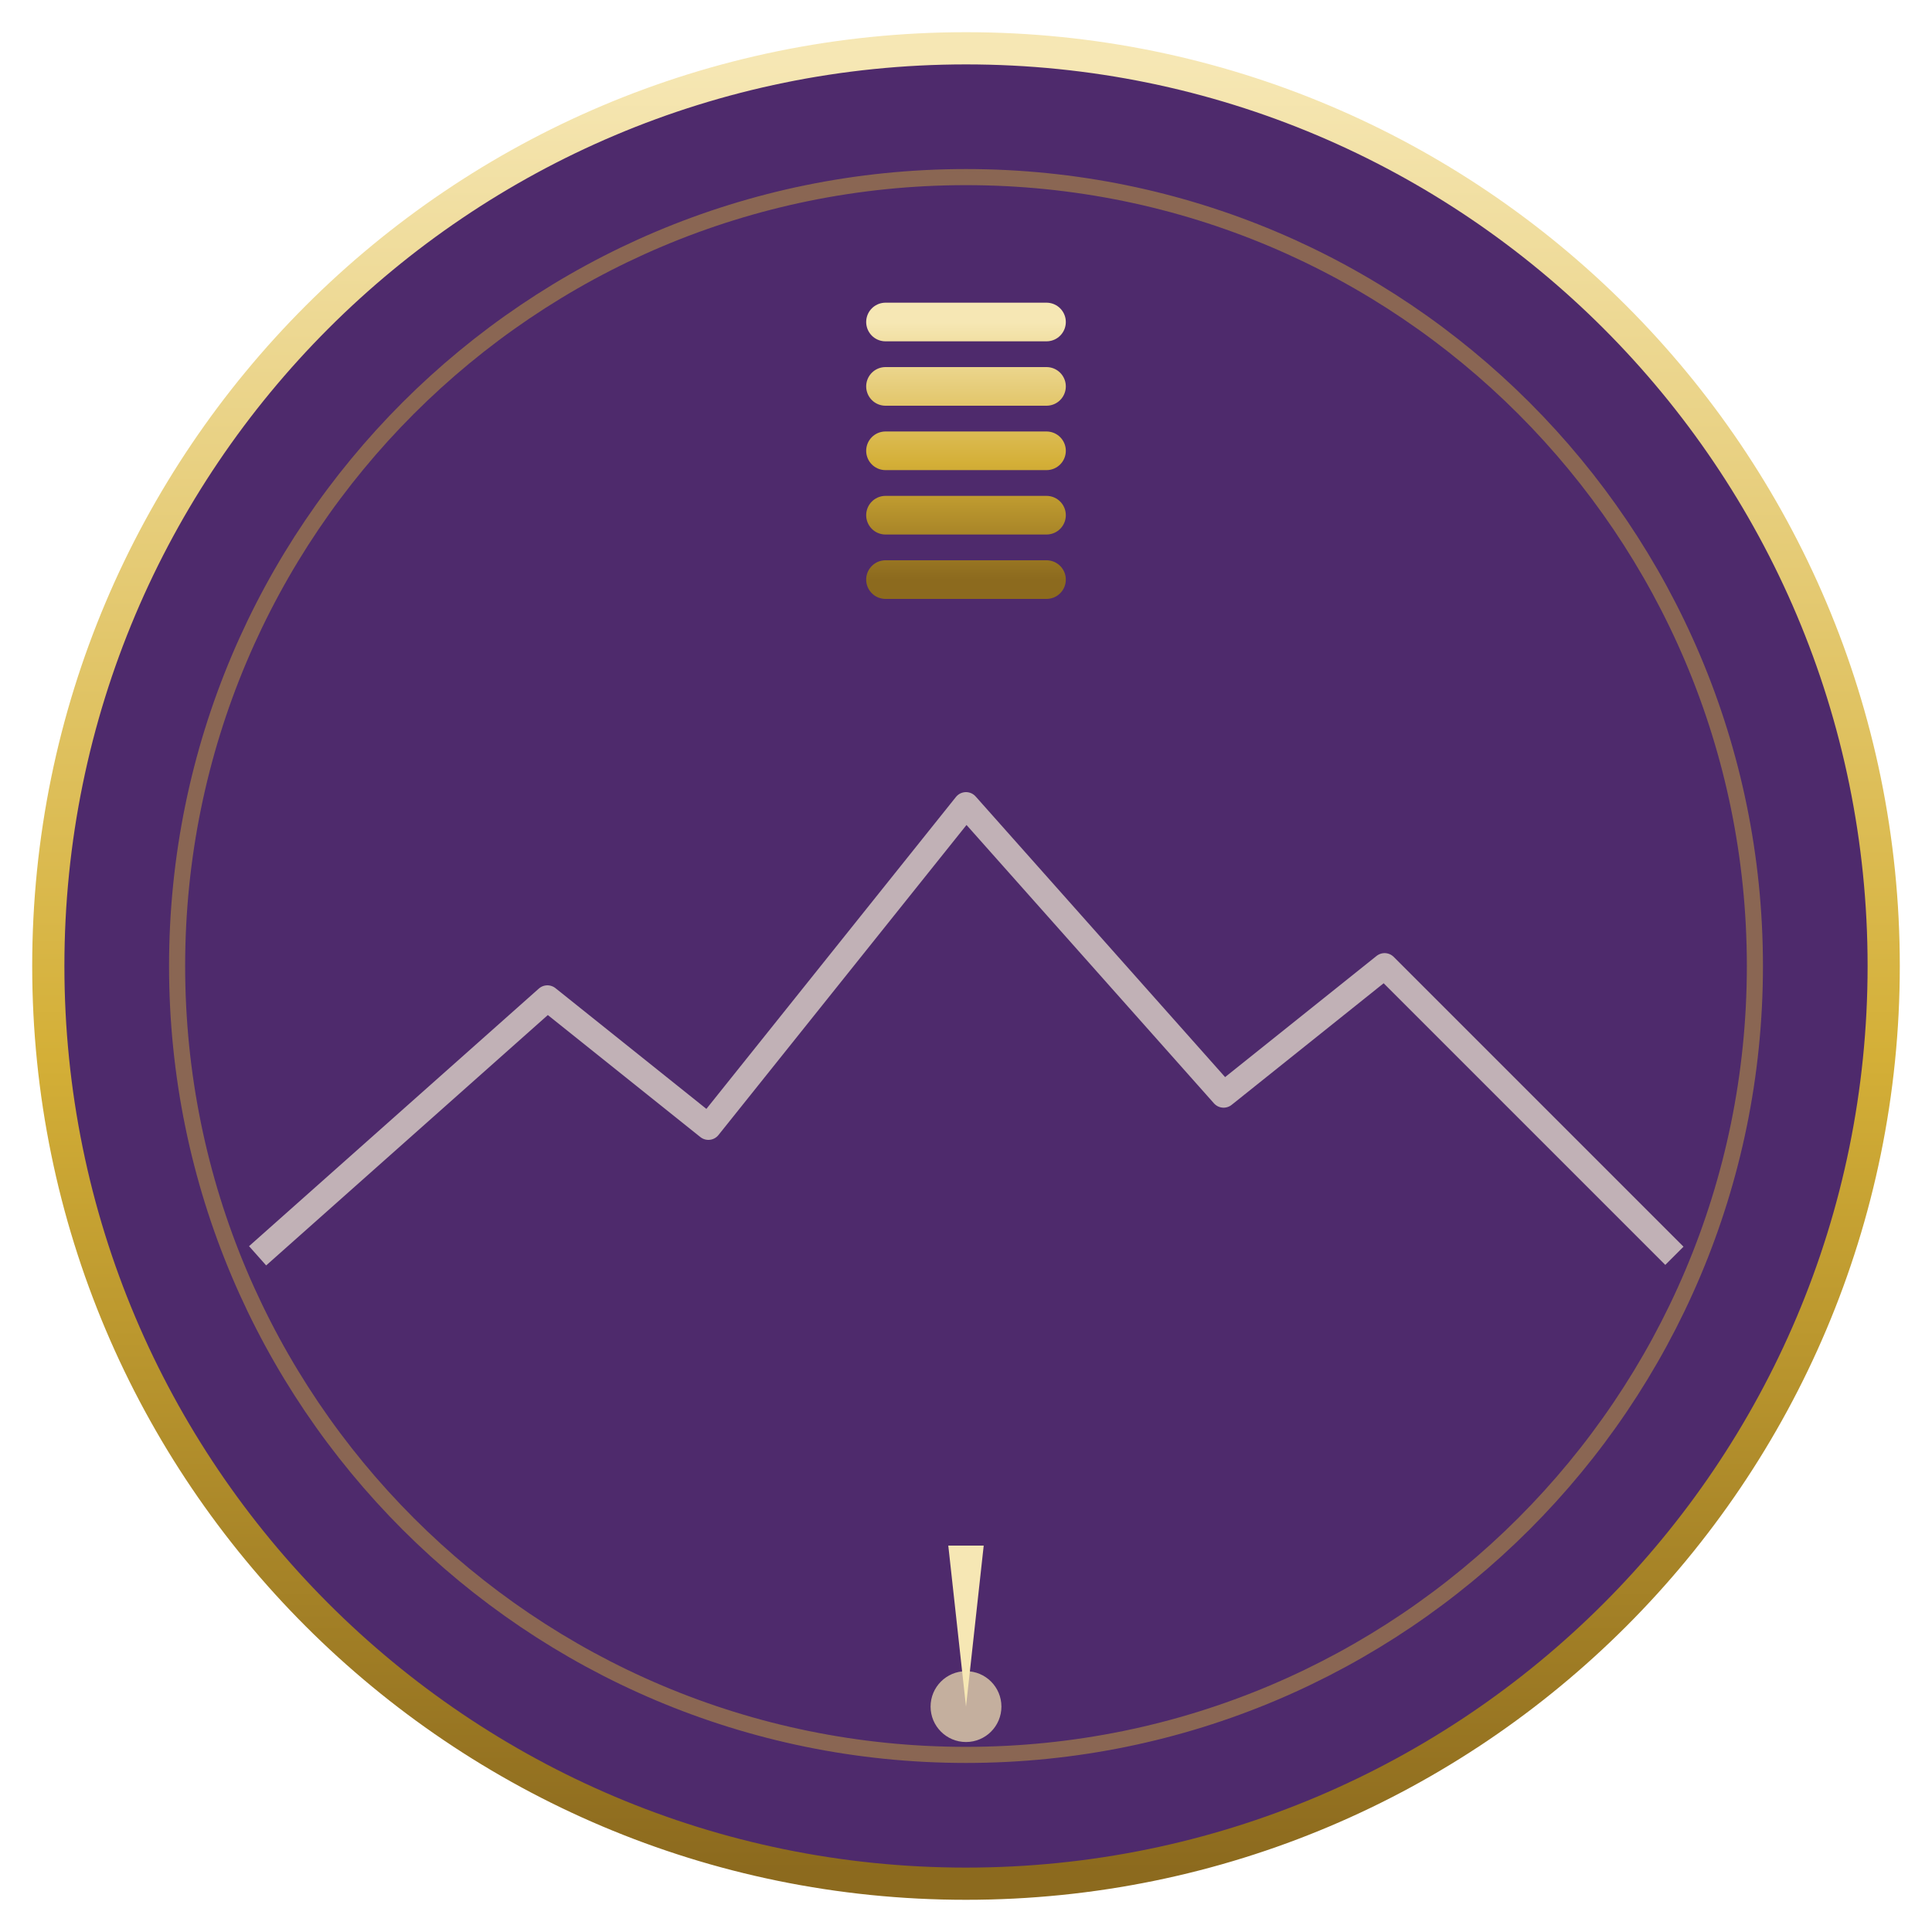
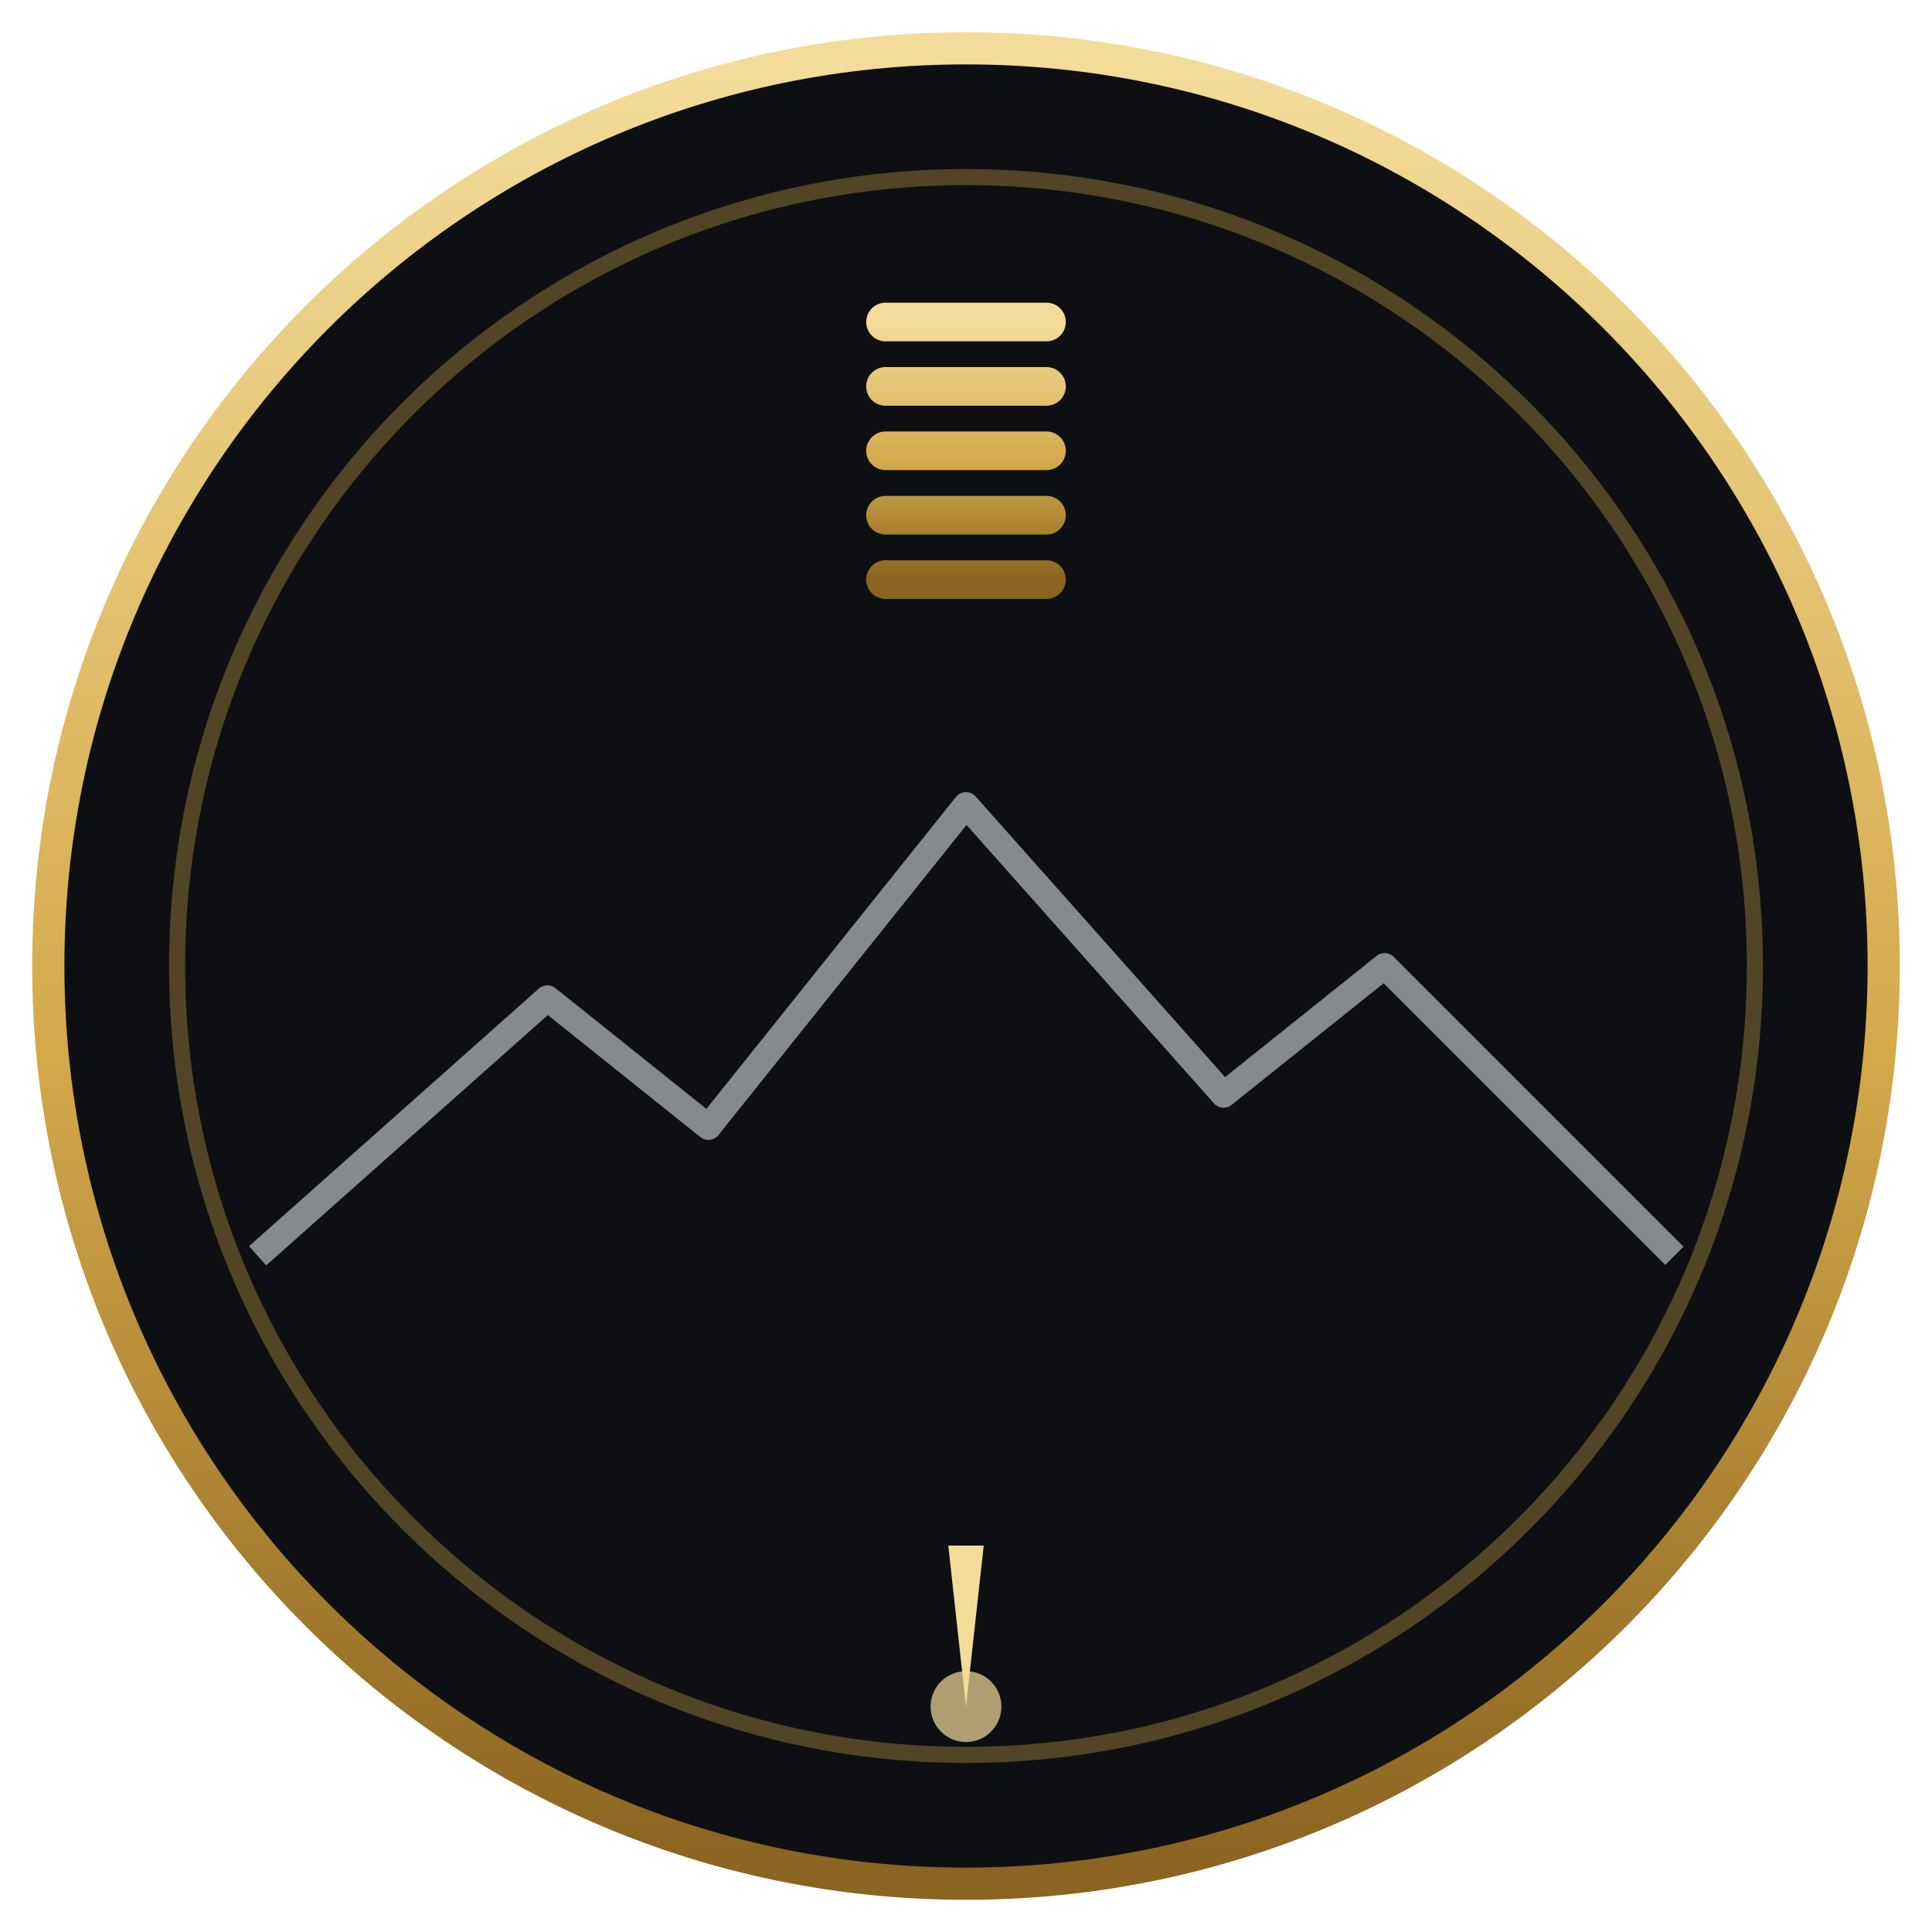
<svg xmlns="http://www.w3.org/2000/svg" viewBox="0 0 120 120" role="img" aria-label="久真堂">
  <defs>
    <linearGradient id="g" x1="0" y1="0" x2="0" y2="1">
-       <stop offset="0" stop-color="#F6E7B4" />
-       <stop offset=".55" stop-color="#D4AF37" />
-       <stop offset="1" stop-color="#8C6A1E" />
+       <stop offset="0" stop-color="#f3dc9a" />
+       <stop offset=".55" stop-color="#d4a94a" />
+       <stop offset="1" stop-color="#8a6420" />
    </linearGradient>
  </defs>
-   <circle cx="60" cy="60" r="57" fill="#4E2A6C" stroke="url(#g)" stroke-width="2" />
-   <circle cx="60" cy="60" r="49" fill="none" stroke="#D4AF37" stroke-opacity=".45" stroke-width="1" />
-   <path d="M16 78 L34 62 L44 70 L60 50 L76 68 L86 60 L104 78" fill="none" stroke="#F3EAD6" stroke-opacity=".7" stroke-width="1.6" stroke-linejoin="round" />
+   <circle cx="60" cy="60" r="57" fill="#0d0f12" stroke="url(#g)" stroke-width="2" />
+   <circle cx="60" cy="60" r="49" fill="none" stroke="#d4a94a" stroke-opacity=".35" stroke-width="1" />
+   <path d="M16 78 L34 62 L44 70 L60 50 L76 68 L86 60 L104 78" fill="none" stroke="#e9edf2" stroke-opacity=".55" stroke-width="1.6" stroke-linejoin="round" />
  <g fill="none" stroke="url(#g)" stroke-linecap="round">
    <path d="M60 14 v4" stroke-width="3" />
    <path d="M55 20 h10 M55 24 h10 M55 28 h10 M55 32 h10 M55 36 h10" stroke-width="2.4" />
    <path d="M60 38 L60 98" stroke-width="2.2" />
  </g>
-   <path d="M58.9 96 L60 106 L61.1 96 Z" fill="#F6E7B4" />
-   <circle cx="60" cy="106" r="2.2" fill="#F6E7B4" opacity=".7" />
+   <path d="M58.9 96 L60 106 L61.1 96 Z" fill="#f3dc9a" />
+   <circle cx="60" cy="106" r="2.2" fill="#f3dc9a" opacity=".7" />
</svg>
